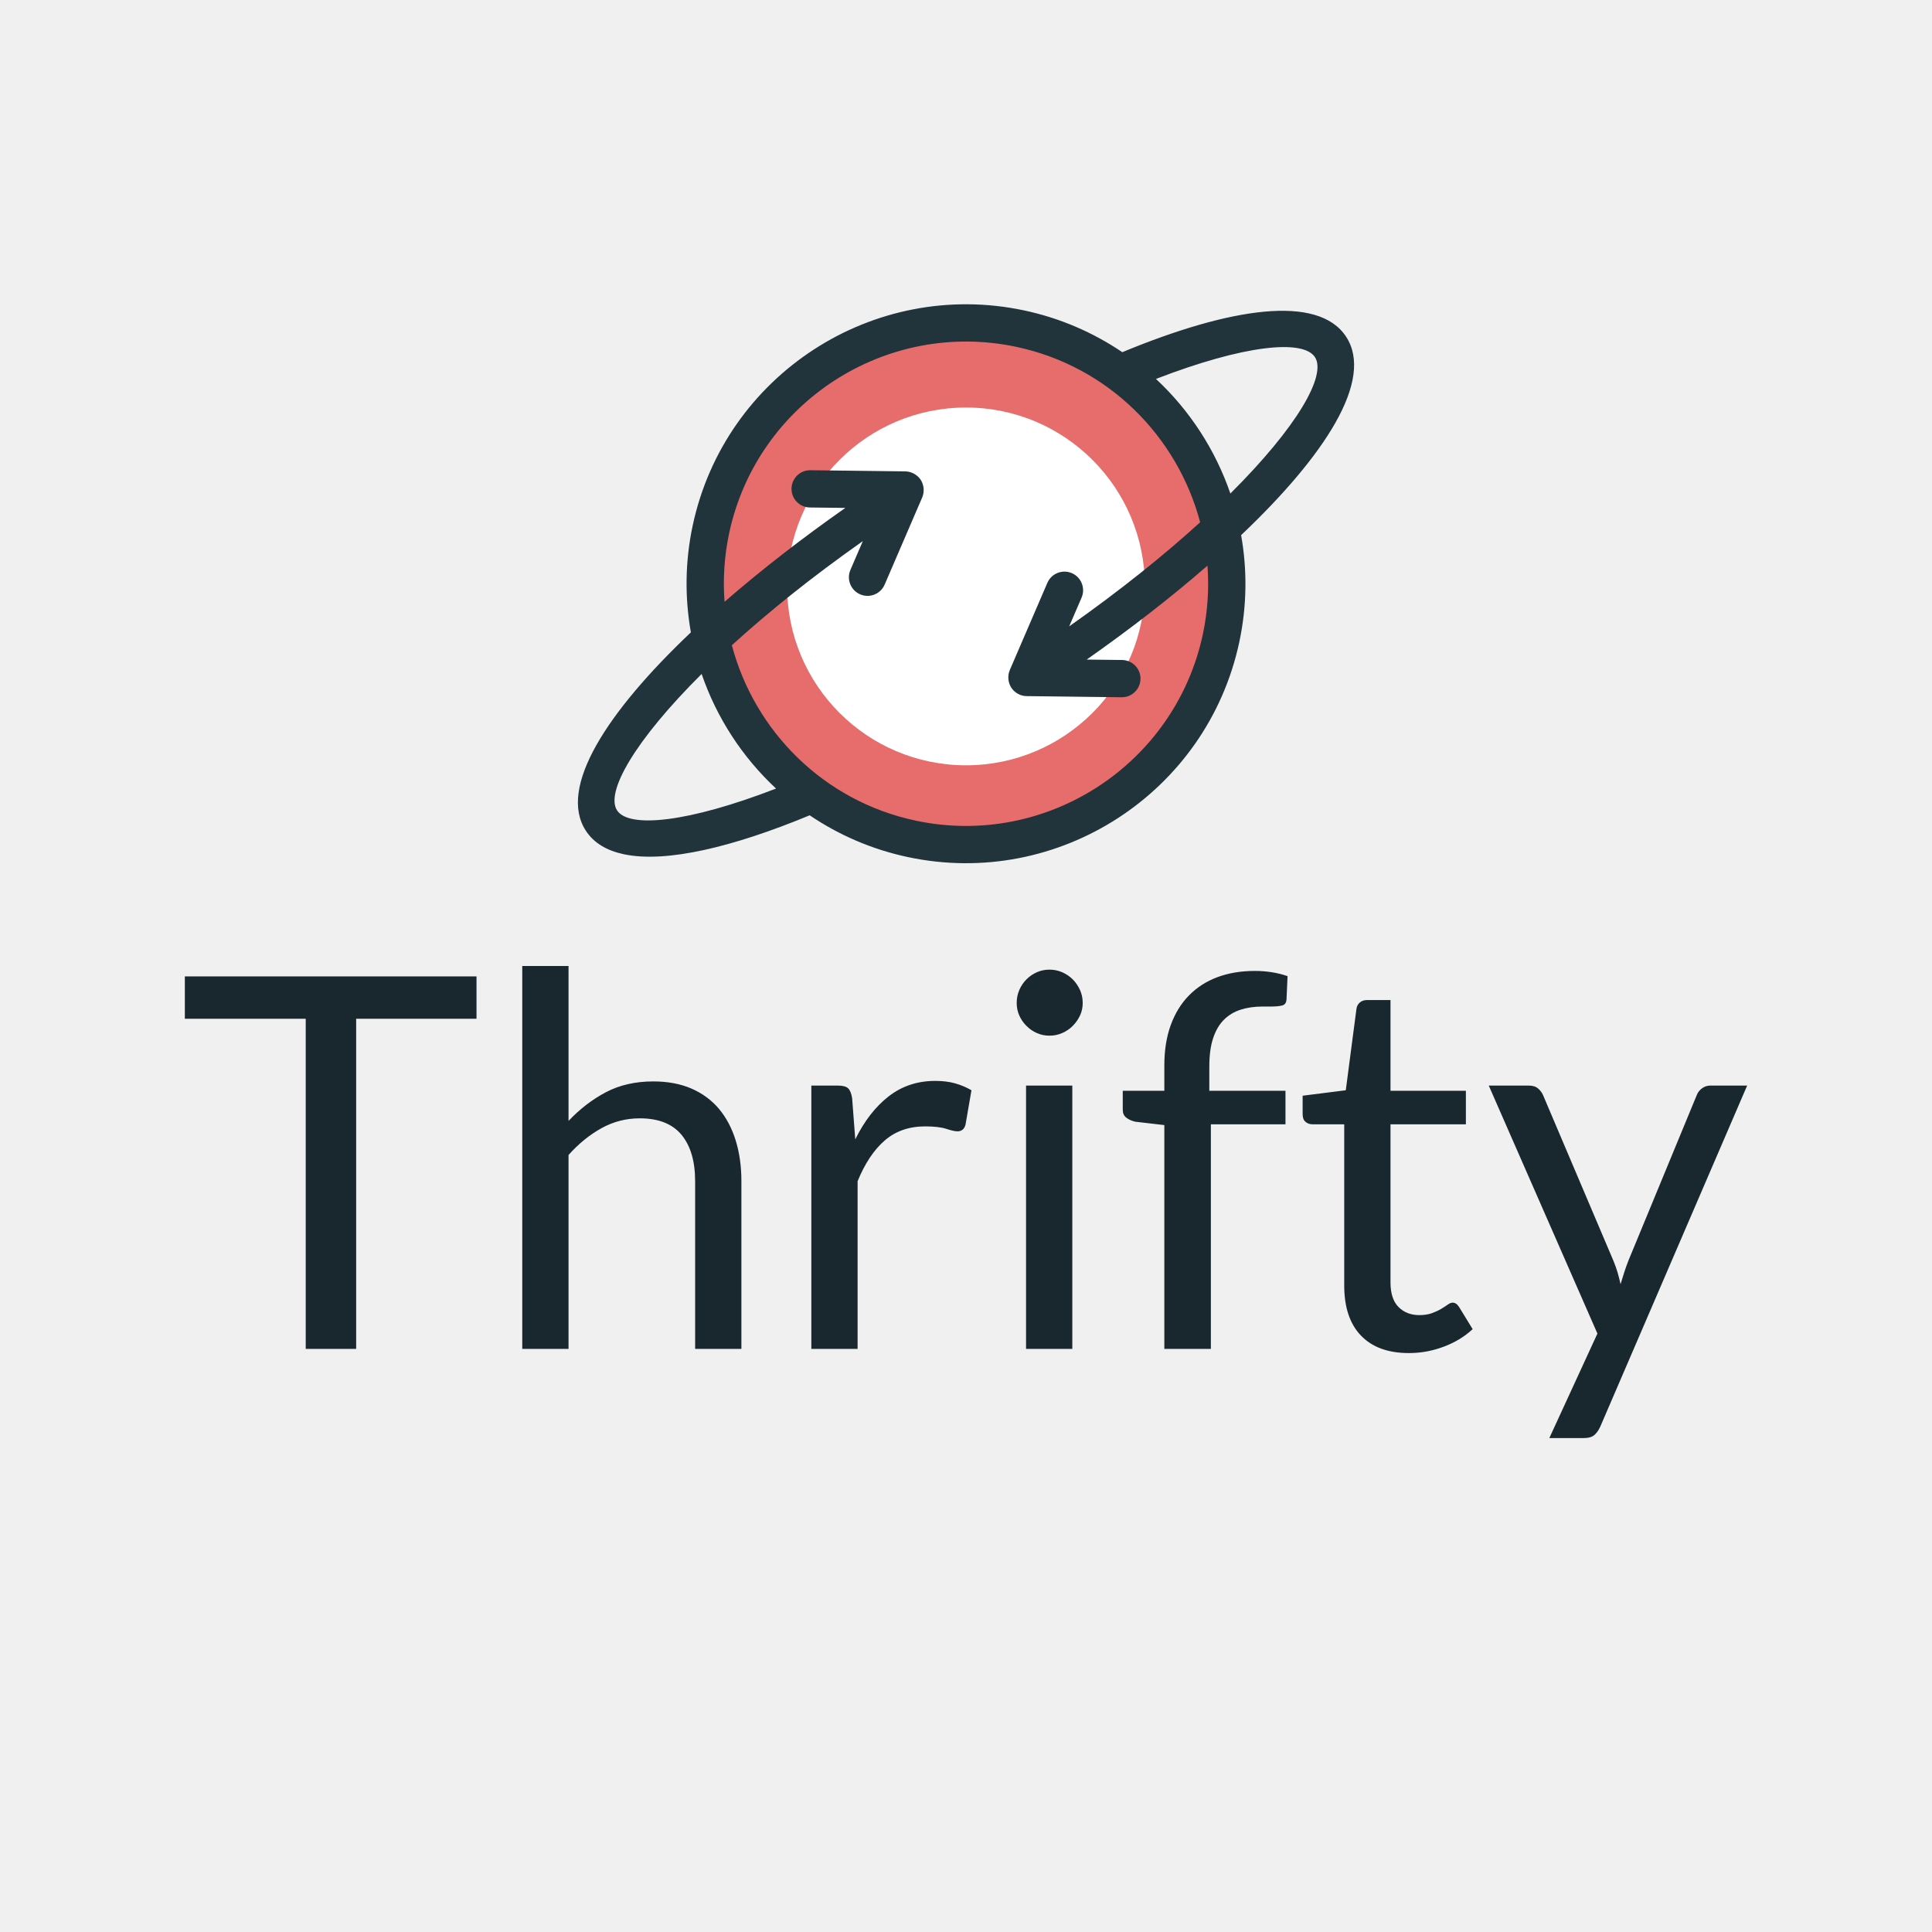
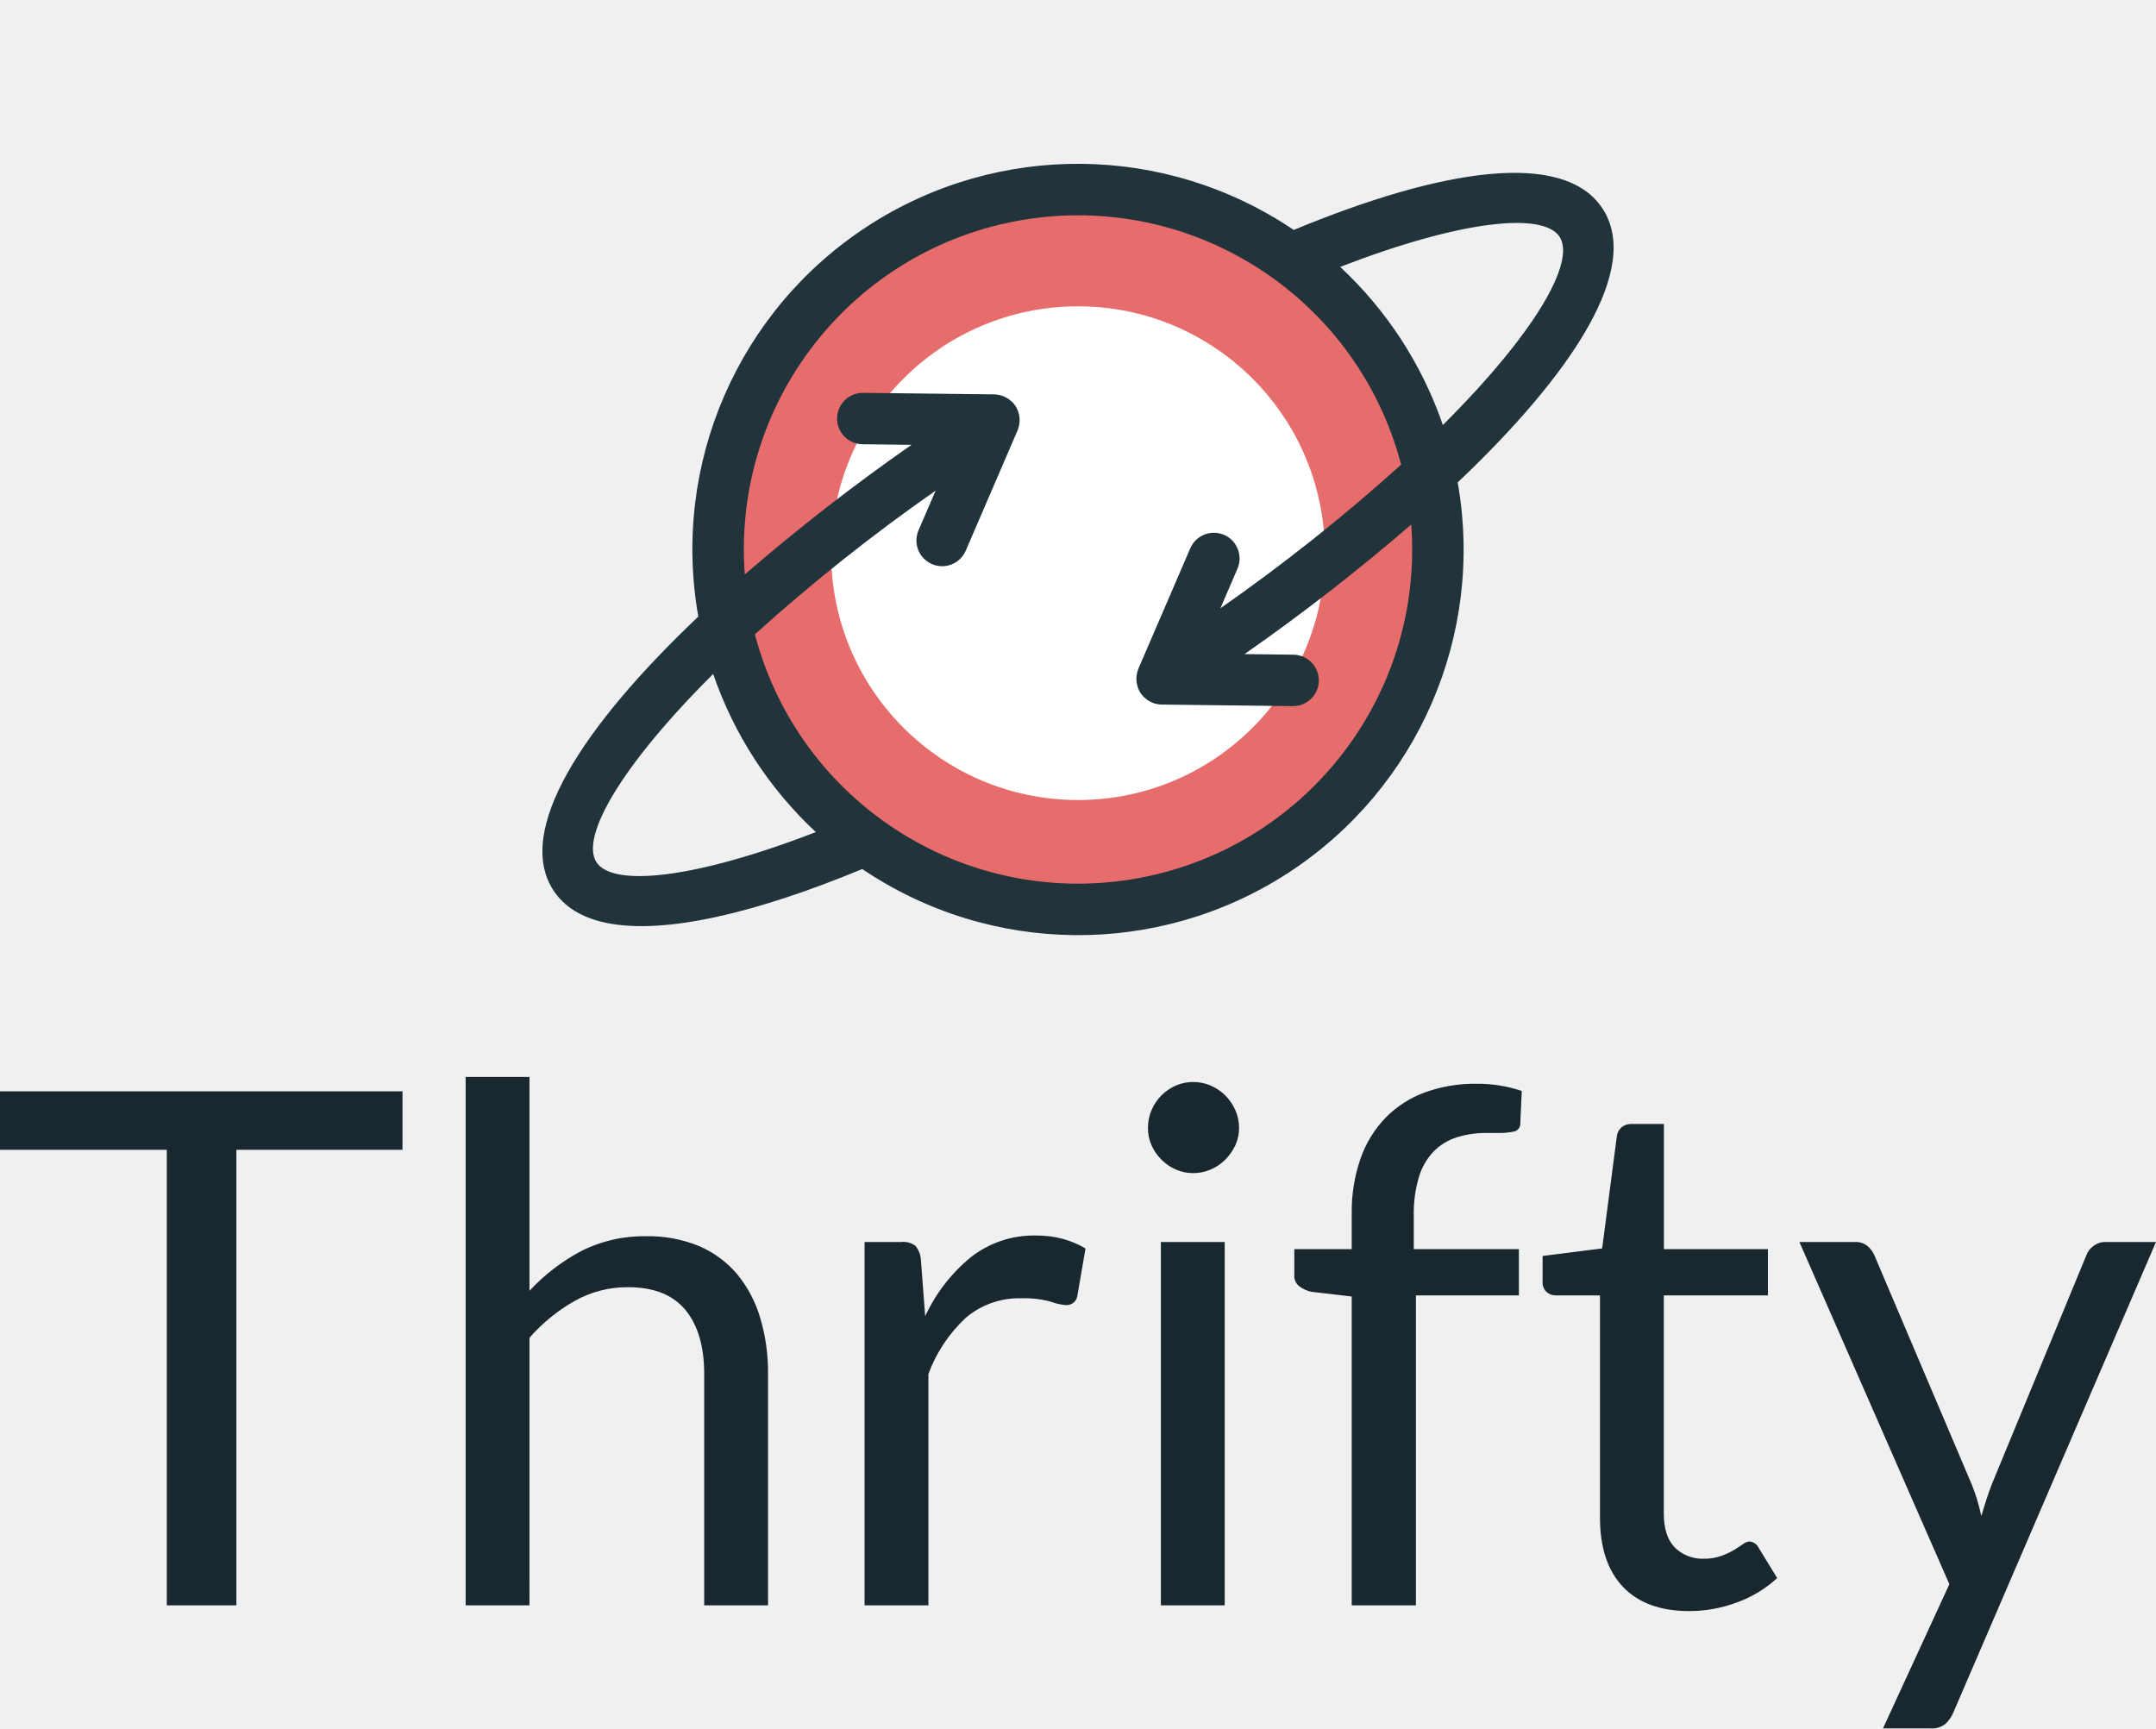
- <svg xmlns="http://www.w3.org/2000/svg" style="overflow: visible;" viewBox="0 0 512 512" data-svgdocument="" id="_CyIML-dXLxI67iOOzl-wn" class="fl-svgdocument" x="0" y="0" overflow="hidden">
-   <defs id="_ykw61aJKRlmC1aVGMVTeY" transform="matrix(1.316806, 0, 0, 1.316806, -112.1788, -0.08993322)" data-uid="o_emihf70m4_4" />
-   <path id="_96El1zGoHdMSw1VkegBeQ" stroke="none" fill="#e76c6c" transform="matrix(0.8042148, 0, 0, 0.8042148, 184.9195, 84.2159)" stroke-width="1" data-type="circle" data-cx="88.385" data-cy="88.385" data-r="88.385" d="M88.385,88.385m-88.385,0a88.385,88.385 0 1, 0 176.77,0a88.385,88.385 0 1, 0 -176.77,0" data-uid="o_emihf70m4_5" />
-   <path id="_3pQgmpnnD4K6OXl1eXOx_" stroke="none" fill="#ffffff" transform="matrix(0.5363711, 0, 0, 0.5363711, 208.5928, 107.9987)" stroke-width="1" data-type="circle" data-cx="88.385" data-cy="88.385" data-r="88.385" d="M88.385,88.385m-88.385,0a88.385,88.385 0 1, 0 176.77,0a88.385,88.385 0 1, 0 -176.77,0" data-uid="o_emihf70m4_6" />
-   <path id="_WVen3suyll6sdNDI-KQWD" d="M93.018,6.982c-4.868-4.87-16.123-0.568-28.962,8.261C59.712,13.48,54.969,12.5,50,12.5c-20.678,0-37.5,16.822-37.5,37.5  c0,4.969,0.98,9.712,2.743,14.056C6.415,76.894,2.113,88.148,6.982,93.018c1.394,1.395,3.312,2.037,5.64,2.037  c5.803,0,14.159-3.999,23.321-10.298C40.288,86.52,45.03,87.5,50,87.5c20.678,0,37.5-16.822,37.5-37.5  c0-4.969-0.98-9.712-2.743-14.056C93.584,23.106,97.887,11.852,93.018,6.982z M63.597,45.655c-1.358-0.269-2.671,0.608-2.942,1.961  l-2.5,12.5c0,0.002,0,0.004,0,0.005c-0.036,0.184-0.046,0.371-0.041,0.557c0.002,0.057,0.011,0.111,0.016,0.168  c0.013,0.131,0.034,0.26,0.068,0.389c0.016,0.06,0.032,0.118,0.052,0.176c0.043,0.127,0.099,0.249,0.163,0.368  c0.026,0.048,0.047,0.097,0.075,0.143c0.099,0.159,0.213,0.312,0.351,0.451c0.119,0.119,0.249,0.224,0.386,0.316  c0.097,0.065,0.201,0.112,0.304,0.162c0.043,0.021,0.083,0.049,0.128,0.067c0.115,0.047,0.234,0.077,0.353,0.107  c0.038,0.009,0.074,0.026,0.113,0.033c0.16,0.031,0.321,0.048,0.483,0.048c0.162,0,0.324-0.016,0.484-0.048  c0.002,0,0.004,0,0.006-0.001l12.5-2.5c1.354-0.271,2.232-1.588,1.961-2.942c-0.271-1.354-1.585-2.229-2.942-1.961l-4.658,0.932  c4.835-5.19,9.337-10.518,13.233-15.697C82.037,43.782,82.5,46.837,82.5,50c0,17.92-14.58,32.5-32.5,32.5  c-12.67,0-23.662-7.292-29.02-17.896c3.792-5.283,8.553-11.138,14.286-17.319l-0.824,4.118c-0.271,1.354,0.607,2.671,1.961,2.942  c0.166,0.033,0.331,0.049,0.493,0.049c1.167,0,2.211-0.822,2.449-2.01l2.5-12.5c0-0.002,0-0.004,0-0.005  c0.036-0.184,0.046-0.371,0.041-0.557c-0.002-0.057-0.011-0.111-0.016-0.168c-0.013-0.131-0.034-0.26-0.068-0.389  c-0.016-0.06-0.032-0.118-0.052-0.176c-0.043-0.127-0.099-0.249-0.163-0.368c-0.026-0.048-0.047-0.097-0.075-0.143  c-0.099-0.159-0.213-0.312-0.351-0.451c-0.139-0.139-0.292-0.253-0.452-0.352c-0.044-0.027-0.091-0.048-0.137-0.072  c-0.123-0.066-0.248-0.123-0.378-0.167c-0.054-0.018-0.108-0.034-0.164-0.049c-0.135-0.035-0.27-0.058-0.408-0.071  c-0.05-0.005-0.099-0.013-0.15-0.014c-0.189-0.006-0.377,0.004-0.563,0.04c-0.002,0-0.004,0-0.005,0l-12.5,2.5  c-1.354,0.271-2.232,1.588-1.961,2.942c0.271,1.354,1.585,2.23,2.942,1.961l4.658-0.932c-4.835,5.19-9.337,10.518-13.233,15.697  C17.963,56.218,17.5,53.163,17.5,50c0-17.92,14.58-32.5,32.5-32.5c12.67,0,23.662,7.292,29.02,17.896  c-3.792,5.283-8.553,11.138-14.286,17.319l0.824-4.118C65.829,47.243,64.951,45.926,63.597,45.655z M10.518,89.482  c-2.055-2.055,0.37-9.65,7.297-20.263c3.186,5.316,7.65,9.78,12.966,12.966C20.169,89.113,12.575,91.537,10.518,89.482z   M82.185,30.781c-3.186-5.315-7.65-9.779-12.965-12.965c10.613-6.927,18.206-9.351,20.262-7.298  C91.538,12.573,89.113,20.167,82.185,30.781z" stroke="none" fill="#21333b" transform="matrix(1.931622, 0.4106095, -0.4106095, 1.931622, 179.9497, 37.58719)" stroke-width="1" data-uid="o_emihf70m4_7" />
-   <path text="Thrifty" text-anchor="middle" font-size="100" letter-spacing="0" side="left" offset="0.5" dx="0" dy="0" space="preserve" href="" font-family="Lato" font-scale="contain" transform="matrix(1.37779, 0, 0, 1.37779, 255.5867, 357.4742)" x="0" y="0" fill="#19282e" data-fl-textpath="" id="_Ps-M7Dy_QL1SVWF_rs-lM" font-weight="400" font-style="normal" data-uid="o_emihf70m4_8" d="M-149.95-71.65L-93.85-71.65L-93.85-63.5L-117-63.5L-117 0L-126.7 0L-126.7-63.5L-149.95-63.5L-149.95-71.65ZM-76.15 0L-85.05 0L-85.05-73.65L-76.15-73.65L-76.15-43.85Q-72.9-47.3 -68.95-49.38Q-65-51.45 -59.85-51.45L-59.85-51.45Q-55.7-51.45 -52.52-50.08Q-49.35-48.7 -47.22-46.18Q-45.1-43.65 -44-40.1Q-42.9-36.55 -42.9-32.25L-42.9-32.25L-42.9 0L-51.8 0L-51.8-32.25Q-51.8-38 -54.42-41.18Q-57.05-44.35 -62.45-44.35L-62.45-44.35Q-66.4-44.35 -69.82-42.45Q-73.25-40.55 -76.15-37.3L-76.15-37.3L-76.15 0ZM-20.55 0L-29.45 0L-29.45-50.65L-24.35-50.65Q-22.9-50.65 -22.35-50.1Q-21.8-49.55 -21.6-48.2L-21.6-48.2L-21-40.3Q-18.4-45.6 -14.57-48.58Q-10.75-51.55 -5.6-51.55L-5.6-51.55Q-3.5-51.55 -1.8-51.08Q-0.1-50.6  1.35-49.75L 1.35-49.75L 0.2-43.1Q-0.15-41.85 -1.35-41.85L-1.35-41.85Q-2.05-41.85 -3.5-42.33Q-4.95-42.8 -7.55-42.8L-7.55-42.8Q-12.2-42.8 -15.32-40.1Q-18.45-37.4 -20.55-32.25L-20.55-32.25L-20.55 0ZM 11.85-50.65L 20.75-50.65L 20.75 0L 11.85 0L 11.85-50.65ZM 22.75-66.55L 22.75-66.55Q 22.75-65.25  22.23-64.13Q 21.7-63  20.83-62.13Q 19.95-61.25  18.8-60.75Q 17.65-60.25  16.35-60.25L 16.35-60.25Q 15.05-60.25  13.93-60.75Q 12.8-61.25  11.93-62.13Q 11.05-63  10.55-64.13Q 10.05-65.25  10.05-66.55L 10.05-66.55Q 10.05-67.85  10.55-69.03Q 11.05-70.2  11.93-71.08Q 12.8-71.95  13.93-72.45Q 15.05-72.95  16.35-72.95L 16.35-72.95Q 17.65-72.95  18.8-72.45Q 19.95-71.95  20.83-71.08Q 21.7-70.2  22.23-69.03Q 22.75-67.85  22.75-66.55ZM 47.4 0L 38.45 0L 38.45-43.05L 32.85-43.7Q 31.8-43.95  31.13-44.48Q 30.45-45  30.45-46L 30.45-46L 30.45-49.65L 38.45-49.65L 38.45-54.55Q 38.45-58.9  39.68-62.28Q 40.9-65.65  43.18-67.98Q 45.45-70.3  48.65-71.5Q 51.85-72.7  55.85-72.7L 55.85-72.7Q 59.25-72.7  62.15-71.7L 62.15-71.7L 61.95-67.25Q 61.9-66.25  61.1-66.05Q 60.3-65.85  58.85-65.85L 58.85-65.85L 57.3-65.85Q 55-65.85  53.13-65.25Q 51.25-64.65  49.9-63.3Q 48.55-61.95  47.83-59.75Q 47.1-57.55  47.1-54.3L 47.1-54.3L 47.1-49.65L 61.75-49.65L 61.75-43.2L 47.4-43.2L 47.4 0ZM 85.5 0.8L 85.5 0.8Q 79.5 0.8  76.28-2.55Q 73.05-5.9  73.05-12.2L 73.05-12.2L 73.05-43.2L 66.95-43.2Q 66.15-43.2  65.6-43.68Q 65.05-44.15  65.05-45.15L 65.05-45.15L 65.05-48.7L 73.35-49.75L 75.4-65.4Q 75.5-66.15  76.05-66.63Q 76.6-67.1  77.45-67.1L 77.45-67.1L 81.95-67.1L 81.95-49.65L 96.45-49.65L 96.45-43.2L 81.95-43.2L 81.95-12.8Q 81.95-9.6  83.5-8.05Q 85.05-6.5  87.5-6.5L 87.5-6.5Q 88.9-6.5  89.93-6.88Q 90.95-7.25  91.7-7.7Q 92.45-8.15  92.98-8.53Q 93.5-8.9  93.9-8.9L 93.9-8.9Q 94.6-8.9  95.15-8.05L 95.15-8.05L 97.75-3.8Q 95.45-1.65  92.2-0.43Q 88.95 0.8  85.5 0.8ZM 150.55-50.65L 122.3 14.95Q 121.85 15.95  121.18 16.55Q 120.5 17.15  119.1 17.15L 119.1 17.15L 112.5 17.15L 121.75-2.95L 100.85-50.65L 108.55-50.65Q 109.7-50.65  110.35-50.08Q 111-49.5  111.3-48.8L 111.3-48.8L 124.85-16.9Q 125.3-15.8  125.63-14.7Q 125.95-13.6  126.2-12.45L 126.2-12.45Q 126.55-13.6  126.9-14.7Q 127.25-15.8  127.7-16.95L 127.7-16.95L 140.85-48.8Q 141.15-49.6  141.88-50.13Q 142.6-50.65  143.45-50.65L 143.45-50.65L 150.55-50.65Z" />
+ <svg xmlns="http://www.w3.org/2000/svg" width="414.026" height="331.932" viewBox="0 0 414.026 331.932">
+   <g id="logo" transform="translate(-48.987 -49.171)">
+     <path id="_96El1zGoHdMSw1VkegBeQ" d="M71.08,71.08,0,71.08A71.08,71.08,0,1,0,71.08,0,71.08,71.08,0,0,0,0,71.08" transform="translate(184.919 84.216)" fill="#e76c6c" />
+     <path id="_3pQgmpnnD4K6OXl1eXOx_" d="M47.407,47.407,0,47.407A47.407,47.407,0,1,0,47.407,0,47.407,47.407,0,0,0,0,47.407" transform="translate(208.593 107.999)" fill="#fff" />
+     <path id="_WVen3suyll6sdNDI-KQWD" d="M183.69,13.788C174.077,4.171,151.851,12.666,126.5,30.1A74.017,74.017,0,0,0,30.1,126.5C12.668,151.849,4.173,174.073,13.788,183.69c2.753,2.755,6.54,4.023,11.138,4.023,11.46,0,27.961-7.9,46.054-20.336a74.018,74.018,0,0,0,96.4-96.395C184.808,45.629,193.305,23.405,183.69,13.788Zm-58.1,76.371a4.937,4.937,0,0,0-5.81,3.873l-4.937,24.685v.01a5.018,5.018,0,0,0-.081,1.1c0,.113.022.219.032.332a4.889,4.889,0,0,0,.134.768c.032.118.063.233.1.348a4.76,4.76,0,0,0,.322.727c.051.095.093.192.148.282a5.008,5.008,0,0,0,.693.891,5.085,5.085,0,0,0,.762.624,4.871,4.871,0,0,0,.6.32c.085.041.164.1.253.132a5.146,5.146,0,0,0,.7.211c.075.018.146.051.223.065a5.007,5.007,0,0,0,.954.095,4.872,4.872,0,0,0,.956-.095.025.025,0,0,0,.012,0l24.685-4.937A4.937,4.937,0,0,0,143.4,109.9l-9.2,1.84a390.4,390.4,0,0,0,26.132-31,64.159,64.159,0,0,1-118.9,46.832,357.2,357.2,0,0,1,28.212-34.2l-1.627,8.132a4.937,4.937,0,0,0,3.873,5.81,4.991,4.991,0,0,0,.974.1,4.941,4.941,0,0,0,4.836-3.969l4.937-24.685v-.01a5.019,5.019,0,0,0,.081-1.1c0-.113-.022-.219-.032-.332a4.889,4.889,0,0,0-.134-.768c-.032-.118-.063-.233-.1-.348a4.76,4.76,0,0,0-.322-.727c-.051-.095-.093-.192-.148-.282a5.008,5.008,0,0,0-.693-.891,4.875,4.875,0,0,0-.893-.7c-.087-.053-.18-.095-.271-.142a4.905,4.905,0,0,0-.746-.33c-.107-.036-.213-.067-.324-.1a5.1,5.1,0,0,0-.806-.14c-.1-.01-.2-.026-.3-.028a5,5,0,0,0-1.112.079h-.01L52.142,77.889a4.937,4.937,0,1,0,1.937,9.682l9.2-1.84a390.4,390.4,0,0,0-26.132,31,64.159,64.159,0,0,1,118.9-46.83,357.2,357.2,0,0,1-28.212,34.2l1.627-8.132A4.937,4.937,0,0,0,125.59,90.159ZM20.771,176.707c-4.058-4.058.731-19.057,14.41-40.015a74.591,74.591,0,0,0,25.6,25.6C39.829,175.979,24.833,180.765,20.771,176.707ZM162.3,60.786a74.614,74.614,0,0,0-25.6-25.6c20.958-13.679,35.953-18.466,40.013-14.412S175.979,39.825,162.3,60.786Z" transform="translate(179.95 37.587) rotate(12.001)" fill="#21333b" />
+     <path id="_Ps-M7Dy_QL1SVWF_rs-lM" d="M-206.6-98.719h77.294V-87.49h-31.9V0h-13.365V-87.49H-206.6ZM-104.919,0h-12.262V-101.474h12.262v41.058A37.782,37.782,0,0,1-95-68.035a26.619,26.619,0,0,1,12.538-2.852h0A25.329,25.329,0,0,1-72.362-69a19.7,19.7,0,0,1,7.3,5.373,23.866,23.866,0,0,1,4.436,8.377,36.425,36.425,0,0,1,1.516,10.816h0V0H-71.37V-44.434q0-7.922-3.61-12.3T-86.043-61.1h0A20.574,20.574,0,0,0-96.2-58.487a33.416,33.416,0,0,0-8.721,7.1h0Zm76.605,0H-40.576V-69.785h7.027a3.878,3.878,0,0,1,2.756.758,4.648,4.648,0,0,1,1.033,2.618h0l.827,10.885a31.951,31.951,0,0,1,8.859-11.408A19.55,19.55,0,0,1-7.716-71.025h0a19.641,19.641,0,0,1,5.236.648,18.457,18.457,0,0,1,4.34,1.832h0L.276-59.383A2.071,2.071,0,0,1-1.86-57.661h0a10.621,10.621,0,0,1-2.962-.661,18.871,18.871,0,0,0-5.58-.648h0a15.779,15.779,0,0,0-10.705,3.72,27.884,27.884,0,0,0-7.206,10.816h0Zm44.64-69.785H28.589V0H16.327ZM31.345-91.692h0a7.82,7.82,0,0,1-.716,3.334A9.675,9.675,0,0,1,28.7-85.6a8.986,8.986,0,0,1-2.8,1.9,8.374,8.374,0,0,1-3.376.689h0a8.085,8.085,0,0,1-3.334-.689,8.913,8.913,0,0,1-2.756-1.9,8.913,8.913,0,0,1-1.9-2.756,8.085,8.085,0,0,1-.689-3.334h0a8.669,8.669,0,0,1,.689-3.417,8.9,8.9,0,0,1,1.9-2.824,9.031,9.031,0,0,1,2.756-1.888,8.085,8.085,0,0,1,3.334-.689h0a8.374,8.374,0,0,1,3.376.689,9.106,9.106,0,0,1,2.8,1.888,9.63,9.63,0,0,1,1.929,2.824A8.382,8.382,0,0,1,31.345-91.692ZM65.307,0H52.976V-59.314l-7.716-.9a6.014,6.014,0,0,1-2.37-1.075,2.475,2.475,0,0,1-.937-2.094h0v-5.029H52.976v-6.751a31.034,31.034,0,0,1,1.695-10.65,21.529,21.529,0,0,1,4.822-7.853,20.415,20.415,0,0,1,7.537-4.85,28.089,28.089,0,0,1,9.92-1.653h0a26.461,26.461,0,0,1,8.68,1.378h0l-.276,6.131A1.566,1.566,0,0,1,84.183-91a13.47,13.47,0,0,1-3.1.276H78.947A18.747,18.747,0,0,0,73.2-89.9a10.863,10.863,0,0,0-4.45,2.687A12.1,12.1,0,0,0,65.9-82.323a24.11,24.11,0,0,0-1.006,7.509h0v6.407H85.079v8.887H65.307ZM117.8,1.1h0q-8.267,0-12.7-4.616t-4.45-13.3h0V-59.521h-8.4a2.729,2.729,0,0,1-1.86-.661,2.522,2.522,0,0,1-.758-2.025h0V-67.1l11.436-1.447,2.824-21.562a2.634,2.634,0,0,1,.9-1.695,2.865,2.865,0,0,1,1.929-.648h6.2v24.042h19.978v8.887H112.91v41.885q0,4.409,2.136,6.545a7.458,7.458,0,0,0,5.511,2.136h0a9.671,9.671,0,0,0,3.348-.524,14.078,14.078,0,0,0,2.439-1.13q1.033-.62,1.764-1.144a2.286,2.286,0,0,1,1.268-.51h0a2.111,2.111,0,0,1,1.722,1.171h0l3.582,5.856a22.757,22.757,0,0,1-7.647,4.643A25.872,25.872,0,0,1,117.8,1.1Zm89.625-70.887L168.5,20.6a6.469,6.469,0,0,1-1.543,2.2,4.236,4.236,0,0,1-2.866.827H155L167.746-4.064l-28.8-65.721h10.609a3.635,3.635,0,0,1,2.48.785,5.02,5.02,0,0,1,1.309,1.764h0l18.669,43.952q.62,1.516,1.075,3.031t.785,3.1h0q.482-1.584.964-3.1t1.1-3.1h0l18.118-43.883a3.944,3.944,0,0,1,1.419-1.832,3.617,3.617,0,0,1,2.163-.716h9.782Z" transform="translate(255.587 357.474)" fill="#19282e" />
+   </g>
</svg>
